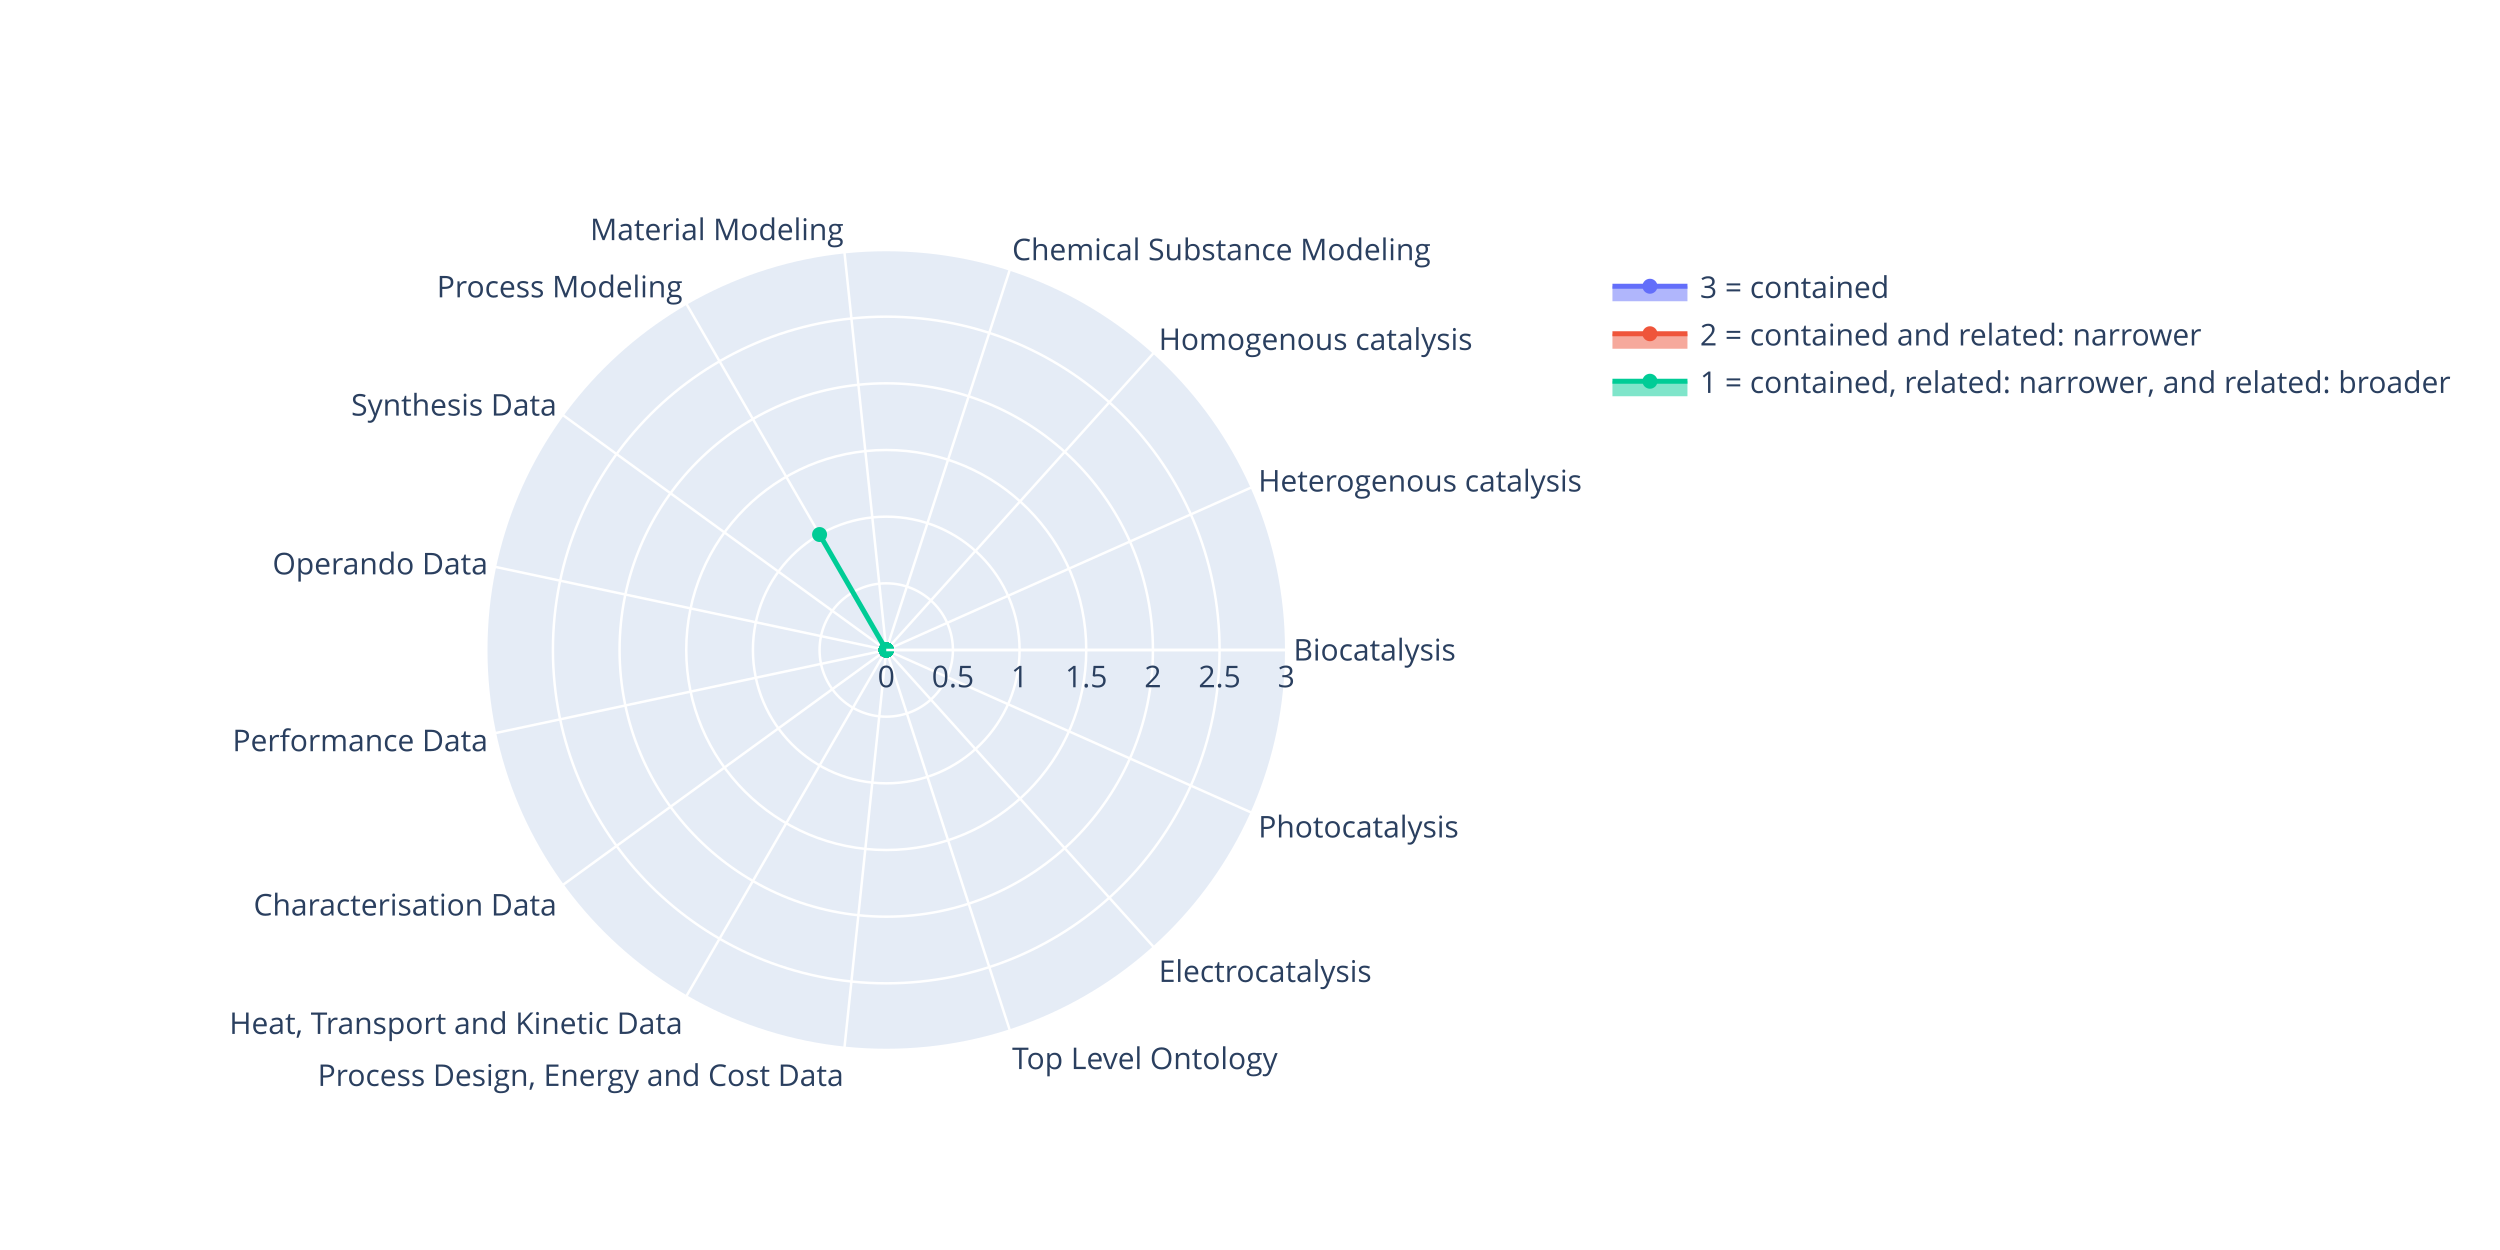
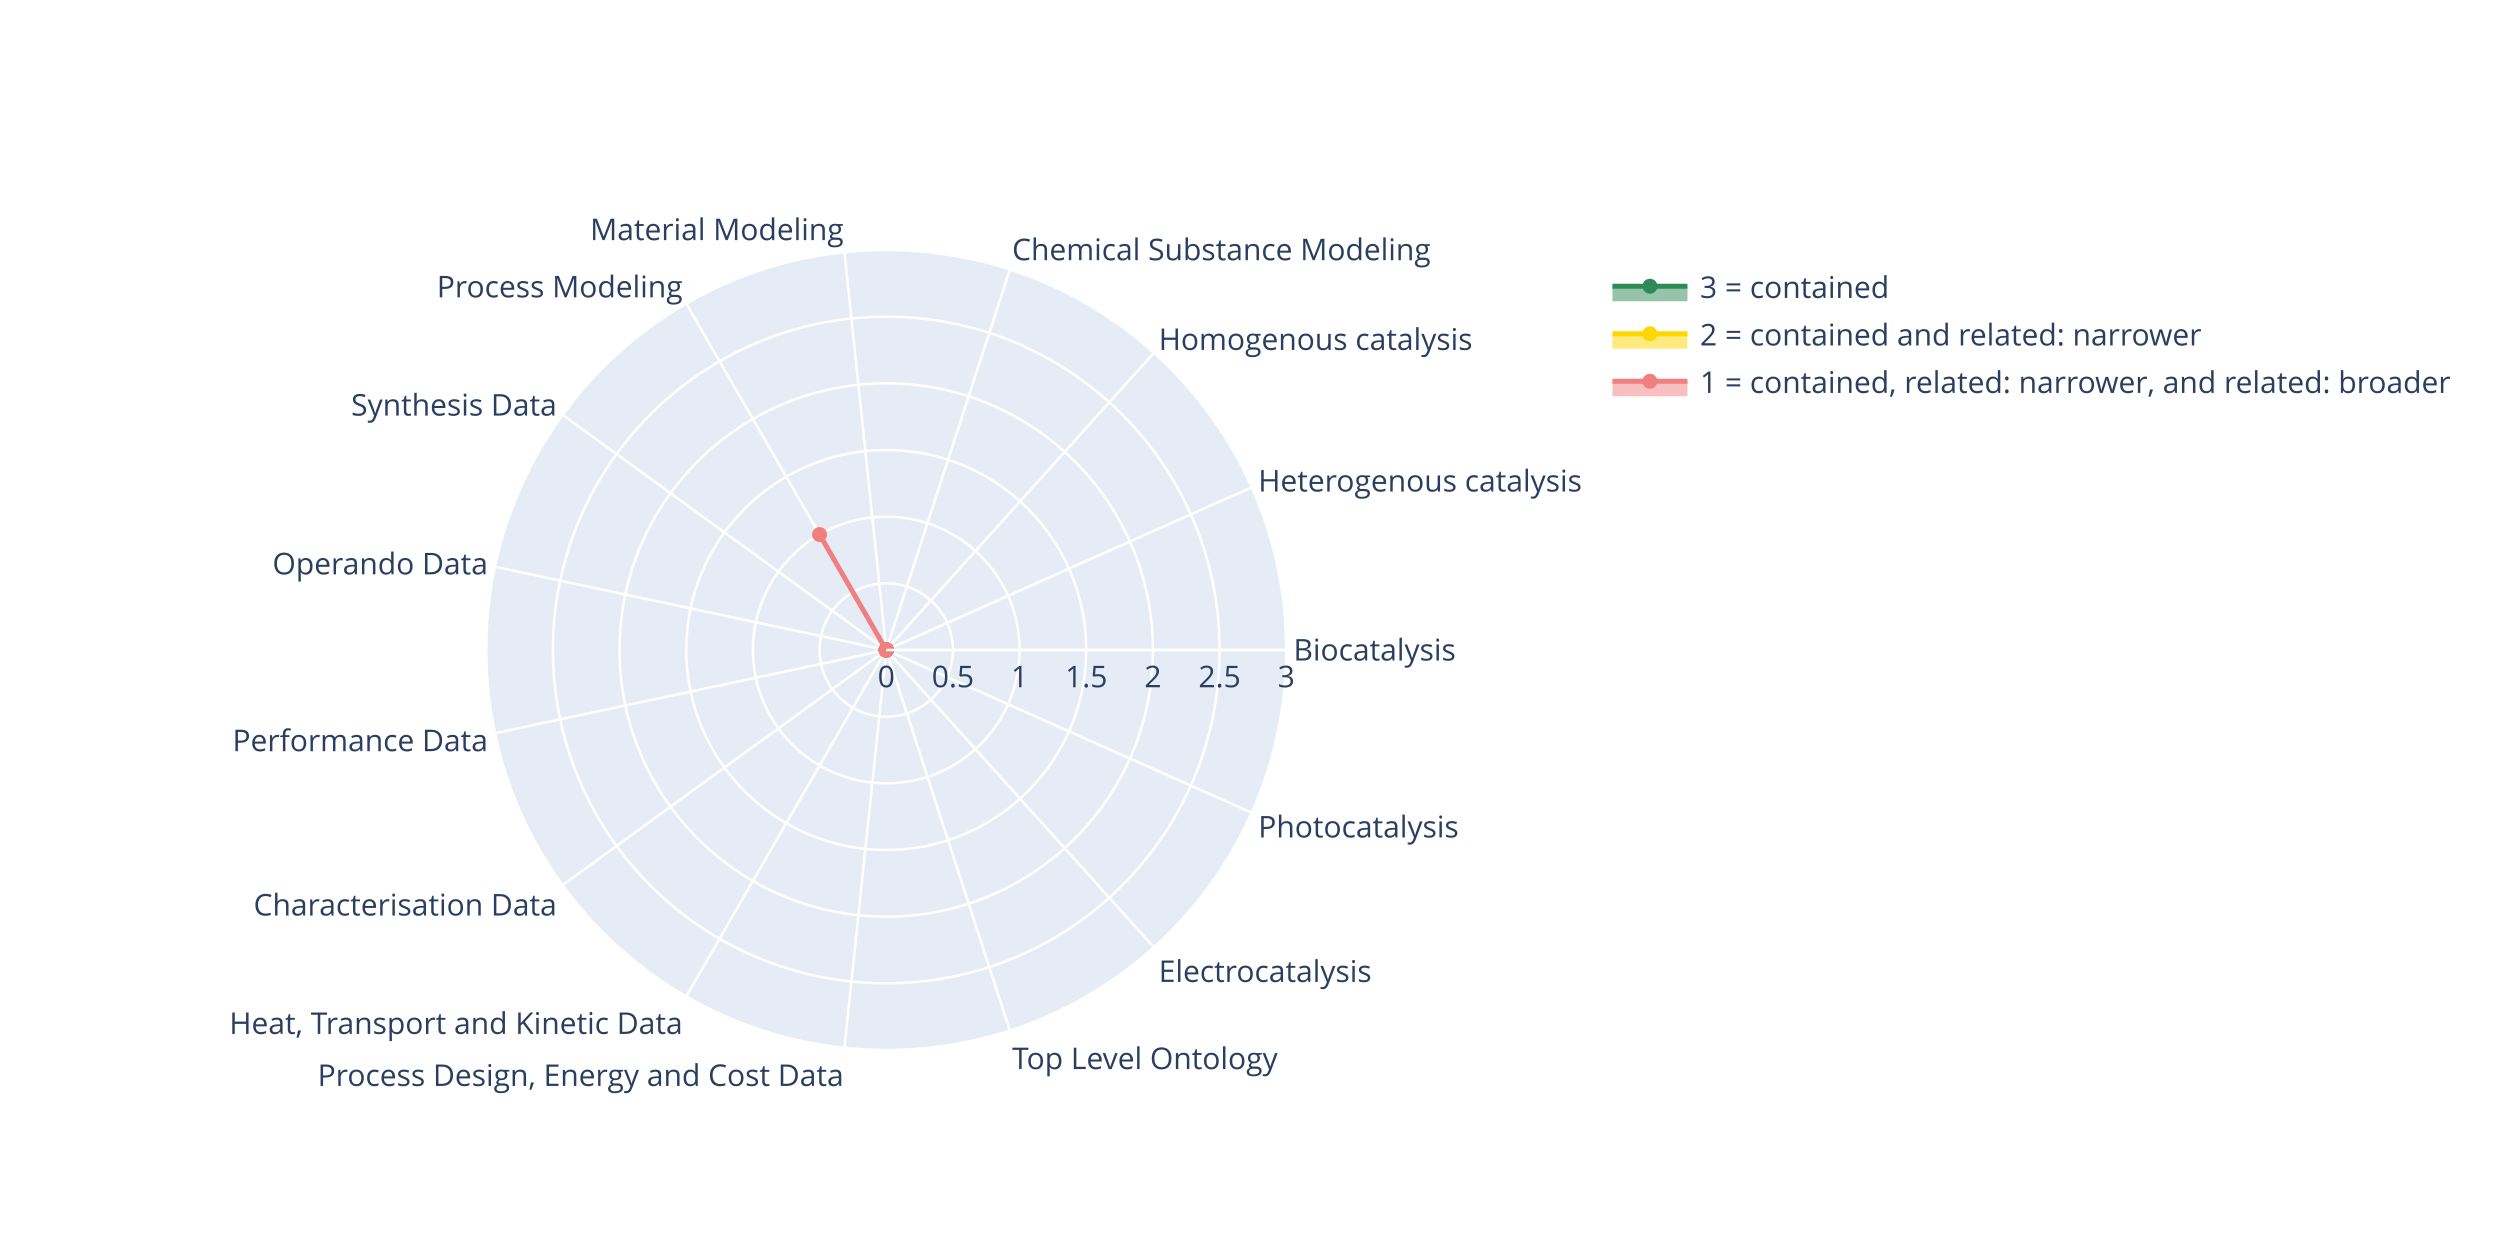
<svg xmlns="http://www.w3.org/2000/svg" class="main-svg" width="1000" height="500" style="" viewBox="0 0 1000 500">
  <rect x="0" y="0" width="1000" height="500" style="fill: rgb(255, 255, 255); fill-opacity: 1;" />
-   <defs id="defs-31d48a">
+   <defs id="defs-8bb407">
    <g class="clips">
-       <clipPath id="clip31d48apolar-for-traces">
+       <clipPath id="clip8bb407polar-for-traces">
        <path d="M160,0A160,160 0,1,0 -160,-1.9594348786357652e-14A160,160 0,1,0 160,3.9188697572715304e-14Z" transform="translate(160,160)" />
      </clipPath>
    </g>
    <g class="gradients" />
    <g class="patterns" />
  </defs>
  <g class="bglayer" />
  <g class="layer-below">
    <g class="imagelayer" />
    <g class="shapelayer" />
  </g>
  <g class="cartesianlayer" />
  <g class="polarlayer">
    <g class="polar">
      <g class="polarsublayer draglayer" />
      <g class="polarsublayer plotbg">
        <path d="M160,0A160,160 0,1,0 -160,-1.9594348786357652e-14A160,160 0,1,0 160,3.9188697572715304e-14Z" transform="translate(354.5,260)" style="fill: rgb(229, 236, 246); fill-opacity: 1;" />
      </g>
      <g class="polarsublayer backplot">
        <g class="maplayer" />
      </g>
      <g class="polarsublayer angular-grid" style="fill: none;">
        <path class="angularaxisgrid" d="M354.5,260L514.5,260" style="stroke: rgb(255, 255, 255); stroke-opacity: 1; stroke-width: 1px;" />
        <path class="angularaxisgrid" d="M354.5,260L500.667,194.922" style="stroke: rgb(255, 255, 255); stroke-opacity: 1; stroke-width: 1px;" />
        <path class="angularaxisgrid" d="M354.5,260L461.561,141.097" style="stroke: rgb(255, 255, 255); stroke-opacity: 1; stroke-width: 1px;" />
        <path class="angularaxisgrid" d="M354.5,260L403.943,107.831" style="stroke: rgb(255, 255, 255); stroke-opacity: 1; stroke-width: 1px;" />
        <path class="angularaxisgrid" d="M354.5,260L337.775,100.876" style="stroke: rgb(255, 255, 255); stroke-opacity: 1; stroke-width: 1px;" />
        <path class="angularaxisgrid" d="M354.5,260L274.5,121.436" style="stroke: rgb(255, 255, 255); stroke-opacity: 1; stroke-width: 1px;" />
        <path class="angularaxisgrid" d="M354.5,260L225.057,165.954" style="stroke: rgb(255, 255, 255); stroke-opacity: 1; stroke-width: 1px;" />
        <path class="angularaxisgrid" d="M354.5,260L197.996,226.734" style="stroke: rgb(255, 255, 255); stroke-opacity: 1; stroke-width: 1px;" />
        <path class="angularaxisgrid" d="M354.5,260L197.996,293.266" style="stroke: rgb(255, 255, 255); stroke-opacity: 1; stroke-width: 1px;" />
        <path class="angularaxisgrid" d="M354.5,260L225.057,354.046" style="stroke: rgb(255, 255, 255); stroke-opacity: 1; stroke-width: 1px;" />
        <path class="angularaxisgrid" d="M354.5,260L274.5,398.564" style="stroke: rgb(255, 255, 255); stroke-opacity: 1; stroke-width: 1px;" />
        <path class="angularaxisgrid" d="M354.5,260L337.775,419.124" style="stroke: rgb(255, 255, 255); stroke-opacity: 1; stroke-width: 1px;" />
        <path class="angularaxisgrid" d="M354.5,260L403.943,412.169" style="stroke: rgb(255, 255, 255); stroke-opacity: 1; stroke-width: 1px;" />
        <path class="angularaxisgrid" d="M354.5,260L461.561,378.903" style="stroke: rgb(255, 255, 255); stroke-opacity: 1; stroke-width: 1px;" />
        <path class="angularaxisgrid" d="M354.5,260L500.667,325.078" style="stroke: rgb(255, 255, 255); stroke-opacity: 1; stroke-width: 1px;" />
      </g>
      <g class="polarsublayer radial-grid" transform="translate(354.5,260)" style="fill: none;">
        <path class="xgrid" d="M26.67,0A26.67,26.67 0,1,0 -26.67,-3.2661330133259913e-15A26.67,26.67 0,1,0 26.67,6.532266026651983e-15Z" style="stroke: rgb(255, 255, 255); stroke-opacity: 1; stroke-width: 1px;" />
        <path class="xgrid" d="M53.33,0A53.33,53.33 0,1,0 -53.33,-6.531041379852834e-15A53.33,53.33 0,1,0 53.33,1.3062082759705669e-14Z" style="stroke: rgb(255, 255, 255); stroke-opacity: 1; stroke-width: 1px;" />
        <path class="xgrid" d="M80,0A80,80 0,1,0 -80,-9.797174393178826e-15A80,80 0,1,0 80,1.9594348786357652e-14Z" style="stroke: rgb(255, 255, 255); stroke-opacity: 1; stroke-width: 1px;" />
        <path class="xgrid" d="M106.67,0A106.67,106.67 0,1,0 -106.67,-1.3063307406504817e-14A106.67,106.67 0,1,0 106.67,2.6126614813009634e-14Z" style="stroke: rgb(255, 255, 255); stroke-opacity: 1; stroke-width: 1px;" />
        <path class="xgrid" d="M133.33,0A133.33,133.33 0,1,0 -133.33,-1.632821577303166e-14A133.33,133.33 0,1,0 133.33,3.265643154606332e-14Z" style="stroke: rgb(255, 255, 255); stroke-opacity: 1; stroke-width: 1px;" />
      </g>
      <g class="polarsublayer frontplot" transform="translate(194.5,100)">
        <g class="barlayer" />
        <g class="scatterlayer">
-           <g class="trace scatter trace85414e" style="stroke-miterlimit: 2; opacity: 1;">
-             <g class="fills" clip-path="url(#clip31d48apolar-for-traces)">
+           <g class="trace scatter trace37ca2b" style="stroke-miterlimit: 2; opacity: 1;">
+             <g class="fills" clip-path="url(#clip8bb407polar-for-traces)">
              <g>
-                 <path class="js-fill" d="M160,160L160,160L160,160L160,160L160,160L160,160L160,160L160,160L160,160L160,160L160,160L160,160L160,160L160,160L160,160L160,160Z" style="fill: rgb(99, 110, 250); fill-opacity: 0.5; stroke-width: 0;" />
+                 <path class="js-fill" d="M160,160L160,160L160,160L160,160L160,160L160,160L160,160L160,160L160,160L160,160L160,160L160,160L160,160L160,160L160,160L160,160Z" style="fill: rgb(46, 139, 87); fill-opacity: 0.5; stroke-width: 0;" />
              </g>
            </g>
            <g class="errorbars" />
            <g class="lines">
-               <path class="js-line" d="M160,160L160,160L160,160L160,160L160,160L160,160L160,160L160,160L160,160L160,160L160,160L160,160L160,160L160,160L160,160L160,160" clip-path="url(#clip31d48apolar-for-traces)" style="vector-effect: non-scaling-stroke; fill: none; stroke: rgb(99, 110, 250); stroke-opacity: 1; stroke-width: 2px; opacity: 1;" />
+               <path class="js-line" d="M160,160L160,160L160,160L160,160L160,160L160,160L160,160L160,160L160,160L160,160L160,160L160,160L160,160L160,160L160,160L160,160" clip-path="url(#clip8bb407polar-for-traces)" style="vector-effect: non-scaling-stroke; fill: none; stroke: rgb(46, 139, 87); stroke-opacity: 1; stroke-width: 2px; opacity: 1;" />
            </g>
            <g class="points">
-               <path class="point" transform="translate(160,160)" d="M3,0A3,3 0 1,1 0,-3A3,3 0 0,1 3,0Z" style="opacity: 1; stroke-width: 0px; fill: rgb(99, 110, 250); fill-opacity: 1;" />
-               <path class="point" transform="translate(160,160)" d="M3,0A3,3 0 1,1 0,-3A3,3 0 0,1 3,0Z" style="opacity: 1; stroke-width: 0px; fill: rgb(99, 110, 250); fill-opacity: 1;" />
-               <path class="point" transform="translate(160,160)" d="M3,0A3,3 0 1,1 0,-3A3,3 0 0,1 3,0Z" style="opacity: 1; stroke-width: 0px; fill: rgb(99, 110, 250); fill-opacity: 1;" />
-               <path class="point" transform="translate(160,160)" d="M3,0A3,3 0 1,1 0,-3A3,3 0 0,1 3,0Z" style="opacity: 1; stroke-width: 0px; fill: rgb(99, 110, 250); fill-opacity: 1;" />
-               <path class="point" transform="translate(160,160)" d="M3,0A3,3 0 1,1 0,-3A3,3 0 0,1 3,0Z" style="opacity: 1; stroke-width: 0px; fill: rgb(99, 110, 250); fill-opacity: 1;" />
-               <path class="point" transform="translate(160,160)" d="M3,0A3,3 0 1,1 0,-3A3,3 0 0,1 3,0Z" style="opacity: 1; stroke-width: 0px; fill: rgb(99, 110, 250); fill-opacity: 1;" />
-               <path class="point" transform="translate(160,160)" d="M3,0A3,3 0 1,1 0,-3A3,3 0 0,1 3,0Z" style="opacity: 1; stroke-width: 0px; fill: rgb(99, 110, 250); fill-opacity: 1;" />
-               <path class="point" transform="translate(160,160)" d="M3,0A3,3 0 1,1 0,-3A3,3 0 0,1 3,0Z" style="opacity: 1; stroke-width: 0px; fill: rgb(99, 110, 250); fill-opacity: 1;" />
-               <path class="point" transform="translate(160,160)" d="M3,0A3,3 0 1,1 0,-3A3,3 0 0,1 3,0Z" style="opacity: 1; stroke-width: 0px; fill: rgb(99, 110, 250); fill-opacity: 1;" />
-               <path class="point" transform="translate(160,160)" d="M3,0A3,3 0 1,1 0,-3A3,3 0 0,1 3,0Z" style="opacity: 1; stroke-width: 0px; fill: rgb(99, 110, 250); fill-opacity: 1;" />
-               <path class="point" transform="translate(160,160)" d="M3,0A3,3 0 1,1 0,-3A3,3 0 0,1 3,0Z" style="opacity: 1; stroke-width: 0px; fill: rgb(99, 110, 250); fill-opacity: 1;" />
-               <path class="point" transform="translate(160,160)" d="M3,0A3,3 0 1,1 0,-3A3,3 0 0,1 3,0Z" style="opacity: 1; stroke-width: 0px; fill: rgb(99, 110, 250); fill-opacity: 1;" />
-               <path class="point" transform="translate(160,160)" d="M3,0A3,3 0 1,1 0,-3A3,3 0 0,1 3,0Z" style="opacity: 1; stroke-width: 0px; fill: rgb(99, 110, 250); fill-opacity: 1;" />
-               <path class="point" transform="translate(160,160)" d="M3,0A3,3 0 1,1 0,-3A3,3 0 0,1 3,0Z" style="opacity: 1; stroke-width: 0px; fill: rgb(99, 110, 250); fill-opacity: 1;" />
-               <path class="point" transform="translate(160,160)" d="M3,0A3,3 0 1,1 0,-3A3,3 0 0,1 3,0Z" style="opacity: 1; stroke-width: 0px; fill: rgb(99, 110, 250); fill-opacity: 1;" />
-               <path class="point" transform="translate(160,160)" d="M3,0A3,3 0 1,1 0,-3A3,3 0 0,1 3,0Z" style="opacity: 1; stroke-width: 0px; fill: rgb(99, 110, 250); fill-opacity: 1;" />
+               <path class="point" transform="translate(160,160)" d="M3,0A3,3 0 1,1 0,-3A3,3 0 0,1 3,0Z" style="opacity: 1; stroke-width: 0px; fill: rgb(46, 139, 87); fill-opacity: 1;" />
+               <path class="point" transform="translate(160,160)" d="M3,0A3,3 0 1,1 0,-3A3,3 0 0,1 3,0Z" style="opacity: 1; stroke-width: 0px; fill: rgb(46, 139, 87); fill-opacity: 1;" />
+               <path class="point" transform="translate(160,160)" d="M3,0A3,3 0 1,1 0,-3A3,3 0 0,1 3,0Z" style="opacity: 1; stroke-width: 0px; fill: rgb(46, 139, 87); fill-opacity: 1;" />
+               <path class="point" transform="translate(160,160)" d="M3,0A3,3 0 1,1 0,-3A3,3 0 0,1 3,0Z" style="opacity: 1; stroke-width: 0px; fill: rgb(46, 139, 87); fill-opacity: 1;" />
+               <path class="point" transform="translate(160,160)" d="M3,0A3,3 0 1,1 0,-3A3,3 0 0,1 3,0Z" style="opacity: 1; stroke-width: 0px; fill: rgb(46, 139, 87); fill-opacity: 1;" />
+               <path class="point" transform="translate(160,160)" d="M3,0A3,3 0 1,1 0,-3A3,3 0 0,1 3,0Z" style="opacity: 1; stroke-width: 0px; fill: rgb(46, 139, 87); fill-opacity: 1;" />
+               <path class="point" transform="translate(160,160)" d="M3,0A3,3 0 1,1 0,-3A3,3 0 0,1 3,0Z" style="opacity: 1; stroke-width: 0px; fill: rgb(46, 139, 87); fill-opacity: 1;" />
+               <path class="point" transform="translate(160,160)" d="M3,0A3,3 0 1,1 0,-3A3,3 0 0,1 3,0Z" style="opacity: 1; stroke-width: 0px; fill: rgb(46, 139, 87); fill-opacity: 1;" />
+               <path class="point" transform="translate(160,160)" d="M3,0A3,3 0 1,1 0,-3A3,3 0 0,1 3,0Z" style="opacity: 1; stroke-width: 0px; fill: rgb(46, 139, 87); fill-opacity: 1;" />
+               <path class="point" transform="translate(160,160)" d="M3,0A3,3 0 1,1 0,-3A3,3 0 0,1 3,0Z" style="opacity: 1; stroke-width: 0px; fill: rgb(46, 139, 87); fill-opacity: 1;" />
+               <path class="point" transform="translate(160,160)" d="M3,0A3,3 0 1,1 0,-3A3,3 0 0,1 3,0Z" style="opacity: 1; stroke-width: 0px; fill: rgb(46, 139, 87); fill-opacity: 1;" />
+               <path class="point" transform="translate(160,160)" d="M3,0A3,3 0 1,1 0,-3A3,3 0 0,1 3,0Z" style="opacity: 1; stroke-width: 0px; fill: rgb(46, 139, 87); fill-opacity: 1;" />
+               <path class="point" transform="translate(160,160)" d="M3,0A3,3 0 1,1 0,-3A3,3 0 0,1 3,0Z" style="opacity: 1; stroke-width: 0px; fill: rgb(46, 139, 87); fill-opacity: 1;" />
+               <path class="point" transform="translate(160,160)" d="M3,0A3,3 0 1,1 0,-3A3,3 0 0,1 3,0Z" style="opacity: 1; stroke-width: 0px; fill: rgb(46, 139, 87); fill-opacity: 1;" />
+               <path class="point" transform="translate(160,160)" d="M3,0A3,3 0 1,1 0,-3A3,3 0 0,1 3,0Z" style="opacity: 1; stroke-width: 0px; fill: rgb(46, 139, 87); fill-opacity: 1;" />
+               <path class="point" transform="translate(160,160)" d="M3,0A3,3 0 1,1 0,-3A3,3 0 0,1 3,0Z" style="opacity: 1; stroke-width: 0px; fill: rgb(46, 139, 87); fill-opacity: 1;" />
            </g>
            <g class="text" />
          </g>
-           <g class="trace scatter trace69fc61" style="stroke-miterlimit: 2; opacity: 1;">
-             <g class="fills" clip-path="url(#clip31d48apolar-for-traces)">
+           <g class="trace scatter trace05d6cf" style="stroke-miterlimit: 2; opacity: 1;">
+             <g class="fills" clip-path="url(#clip8bb407polar-for-traces)">
              <g>
-                 <path class="js-fill" d="M160,160L160,160L160,160L160,160L160,160L160,160L160,160L160,160L160,160L160,160L160,160L160,160L160,160L160,160L160,160L160,160Z" style="fill: rgb(239, 85, 59); fill-opacity: 0.5; stroke-width: 0;" />
+                 <path class="js-fill" d="M160,160L160,160L160,160L160,160L160,160L160,160L160,160L160,160L160,160L160,160L160,160L160,160L160,160L160,160L160,160L160,160Z" style="fill: rgb(255, 215, 0); fill-opacity: 0.5; stroke-width: 0;" />
              </g>
            </g>
            <g class="errorbars" />
            <g class="lines">
-               <path class="js-line" d="M160,160L160,160L160,160L160,160L160,160L160,160L160,160L160,160L160,160L160,160L160,160L160,160L160,160L160,160L160,160L160,160" clip-path="url(#clip31d48apolar-for-traces)" style="vector-effect: non-scaling-stroke; fill: none; stroke: rgb(239, 85, 59); stroke-opacity: 1; stroke-width: 2px; opacity: 1;" />
+               <path class="js-line" d="M160,160L160,160L160,160L160,160L160,160L160,160L160,160L160,160L160,160L160,160L160,160L160,160L160,160L160,160L160,160L160,160" clip-path="url(#clip8bb407polar-for-traces)" style="vector-effect: non-scaling-stroke; fill: none; stroke: rgb(255, 215, 0); stroke-opacity: 1; stroke-width: 2px; opacity: 1;" />
            </g>
            <g class="points">
-               <path class="point" transform="translate(160,160)" d="M3,0A3,3 0 1,1 0,-3A3,3 0 0,1 3,0Z" style="opacity: 1; stroke-width: 0px; fill: rgb(239, 85, 59); fill-opacity: 1;" />
-               <path class="point" transform="translate(160,160)" d="M3,0A3,3 0 1,1 0,-3A3,3 0 0,1 3,0Z" style="opacity: 1; stroke-width: 0px; fill: rgb(239, 85, 59); fill-opacity: 1;" />
-               <path class="point" transform="translate(160,160)" d="M3,0A3,3 0 1,1 0,-3A3,3 0 0,1 3,0Z" style="opacity: 1; stroke-width: 0px; fill: rgb(239, 85, 59); fill-opacity: 1;" />
-               <path class="point" transform="translate(160,160)" d="M3,0A3,3 0 1,1 0,-3A3,3 0 0,1 3,0Z" style="opacity: 1; stroke-width: 0px; fill: rgb(239, 85, 59); fill-opacity: 1;" />
-               <path class="point" transform="translate(160,160)" d="M3,0A3,3 0 1,1 0,-3A3,3 0 0,1 3,0Z" style="opacity: 1; stroke-width: 0px; fill: rgb(239, 85, 59); fill-opacity: 1;" />
-               <path class="point" transform="translate(160,160)" d="M3,0A3,3 0 1,1 0,-3A3,3 0 0,1 3,0Z" style="opacity: 1; stroke-width: 0px; fill: rgb(239, 85, 59); fill-opacity: 1;" />
-               <path class="point" transform="translate(160,160)" d="M3,0A3,3 0 1,1 0,-3A3,3 0 0,1 3,0Z" style="opacity: 1; stroke-width: 0px; fill: rgb(239, 85, 59); fill-opacity: 1;" />
-               <path class="point" transform="translate(160,160)" d="M3,0A3,3 0 1,1 0,-3A3,3 0 0,1 3,0Z" style="opacity: 1; stroke-width: 0px; fill: rgb(239, 85, 59); fill-opacity: 1;" />
-               <path class="point" transform="translate(160,160)" d="M3,0A3,3 0 1,1 0,-3A3,3 0 0,1 3,0Z" style="opacity: 1; stroke-width: 0px; fill: rgb(239, 85, 59); fill-opacity: 1;" />
-               <path class="point" transform="translate(160,160)" d="M3,0A3,3 0 1,1 0,-3A3,3 0 0,1 3,0Z" style="opacity: 1; stroke-width: 0px; fill: rgb(239, 85, 59); fill-opacity: 1;" />
-               <path class="point" transform="translate(160,160)" d="M3,0A3,3 0 1,1 0,-3A3,3 0 0,1 3,0Z" style="opacity: 1; stroke-width: 0px; fill: rgb(239, 85, 59); fill-opacity: 1;" />
-               <path class="point" transform="translate(160,160)" d="M3,0A3,3 0 1,1 0,-3A3,3 0 0,1 3,0Z" style="opacity: 1; stroke-width: 0px; fill: rgb(239, 85, 59); fill-opacity: 1;" />
-               <path class="point" transform="translate(160,160)" d="M3,0A3,3 0 1,1 0,-3A3,3 0 0,1 3,0Z" style="opacity: 1; stroke-width: 0px; fill: rgb(239, 85, 59); fill-opacity: 1;" />
-               <path class="point" transform="translate(160,160)" d="M3,0A3,3 0 1,1 0,-3A3,3 0 0,1 3,0Z" style="opacity: 1; stroke-width: 0px; fill: rgb(239, 85, 59); fill-opacity: 1;" />
-               <path class="point" transform="translate(160,160)" d="M3,0A3,3 0 1,1 0,-3A3,3 0 0,1 3,0Z" style="opacity: 1; stroke-width: 0px; fill: rgb(239, 85, 59); fill-opacity: 1;" />
-               <path class="point" transform="translate(160,160)" d="M3,0A3,3 0 1,1 0,-3A3,3 0 0,1 3,0Z" style="opacity: 1; stroke-width: 0px; fill: rgb(239, 85, 59); fill-opacity: 1;" />
+               <path class="point" transform="translate(160,160)" d="M3,0A3,3 0 1,1 0,-3A3,3 0 0,1 3,0Z" style="opacity: 1; stroke-width: 0px; fill: rgb(255, 215, 0); fill-opacity: 1;" />
+               <path class="point" transform="translate(160,160)" d="M3,0A3,3 0 1,1 0,-3A3,3 0 0,1 3,0Z" style="opacity: 1; stroke-width: 0px; fill: rgb(255, 215, 0); fill-opacity: 1;" />
+               <path class="point" transform="translate(160,160)" d="M3,0A3,3 0 1,1 0,-3A3,3 0 0,1 3,0Z" style="opacity: 1; stroke-width: 0px; fill: rgb(255, 215, 0); fill-opacity: 1;" />
+               <path class="point" transform="translate(160,160)" d="M3,0A3,3 0 1,1 0,-3A3,3 0 0,1 3,0Z" style="opacity: 1; stroke-width: 0px; fill: rgb(255, 215, 0); fill-opacity: 1;" />
+               <path class="point" transform="translate(160,160)" d="M3,0A3,3 0 1,1 0,-3A3,3 0 0,1 3,0Z" style="opacity: 1; stroke-width: 0px; fill: rgb(255, 215, 0); fill-opacity: 1;" />
+               <path class="point" transform="translate(160,160)" d="M3,0A3,3 0 1,1 0,-3A3,3 0 0,1 3,0Z" style="opacity: 1; stroke-width: 0px; fill: rgb(255, 215, 0); fill-opacity: 1;" />
+               <path class="point" transform="translate(160,160)" d="M3,0A3,3 0 1,1 0,-3A3,3 0 0,1 3,0Z" style="opacity: 1; stroke-width: 0px; fill: rgb(255, 215, 0); fill-opacity: 1;" />
+               <path class="point" transform="translate(160,160)" d="M3,0A3,3 0 1,1 0,-3A3,3 0 0,1 3,0Z" style="opacity: 1; stroke-width: 0px; fill: rgb(255, 215, 0); fill-opacity: 1;" />
+               <path class="point" transform="translate(160,160)" d="M3,0A3,3 0 1,1 0,-3A3,3 0 0,1 3,0Z" style="opacity: 1; stroke-width: 0px; fill: rgb(255, 215, 0); fill-opacity: 1;" />
+               <path class="point" transform="translate(160,160)" d="M3,0A3,3 0 1,1 0,-3A3,3 0 0,1 3,0Z" style="opacity: 1; stroke-width: 0px; fill: rgb(255, 215, 0); fill-opacity: 1;" />
+               <path class="point" transform="translate(160,160)" d="M3,0A3,3 0 1,1 0,-3A3,3 0 0,1 3,0Z" style="opacity: 1; stroke-width: 0px; fill: rgb(255, 215, 0); fill-opacity: 1;" />
+               <path class="point" transform="translate(160,160)" d="M3,0A3,3 0 1,1 0,-3A3,3 0 0,1 3,0Z" style="opacity: 1; stroke-width: 0px; fill: rgb(255, 215, 0); fill-opacity: 1;" />
+               <path class="point" transform="translate(160,160)" d="M3,0A3,3 0 1,1 0,-3A3,3 0 0,1 3,0Z" style="opacity: 1; stroke-width: 0px; fill: rgb(255, 215, 0); fill-opacity: 1;" />
+               <path class="point" transform="translate(160,160)" d="M3,0A3,3 0 1,1 0,-3A3,3 0 0,1 3,0Z" style="opacity: 1; stroke-width: 0px; fill: rgb(255, 215, 0); fill-opacity: 1;" />
+               <path class="point" transform="translate(160,160)" d="M3,0A3,3 0 1,1 0,-3A3,3 0 0,1 3,0Z" style="opacity: 1; stroke-width: 0px; fill: rgb(255, 215, 0); fill-opacity: 1;" />
+               <path class="point" transform="translate(160,160)" d="M3,0A3,3 0 1,1 0,-3A3,3 0 0,1 3,0Z" style="opacity: 1; stroke-width: 0px; fill: rgb(255, 215, 0); fill-opacity: 1;" />
            </g>
            <g class="text" />
          </g>
-           <g class="trace scatter trace3f9b70" style="stroke-miterlimit: 2; opacity: 1;">
-             <g class="fills" clip-path="url(#clip31d48apolar-for-traces)">
+           <g class="trace scatter tracececc67" style="stroke-miterlimit: 2; opacity: 1;">
+             <g class="fills" clip-path="url(#clip8bb407polar-for-traces)">
              <g>
-                 <path class="js-fill" d="M160,160L160,160L160,160L160,160L160,160L133.33,113.81L160,160L160,160L160,160L160,160L160,160L160,160L160,160L160,160L160,160L160,160Z" style="fill: rgb(0, 204, 150); fill-opacity: 0.5; stroke-width: 0;" />
+                 <path class="js-fill" d="M160,160L160,160L160,160L160,160L160,160L133.33,113.81L160,160L160,160L160,160L160,160L160,160L160,160L160,160L160,160L160,160L160,160Z" style="fill: rgb(240, 128, 128); fill-opacity: 0.5; stroke-width: 0;" />
              </g>
            </g>
            <g class="errorbars" />
            <g class="lines">
-               <path class="js-line" d="M160,160L160,160L160,160L160,160L160,160L133.33,113.81L160,160L160,160L160,160L160,160L160,160L160,160L160,160L160,160L160,160L160,160" clip-path="url(#clip31d48apolar-for-traces)" style="vector-effect: non-scaling-stroke; fill: none; stroke: rgb(0, 204, 150); stroke-opacity: 1; stroke-width: 2px; opacity: 1;" />
+               <path class="js-line" d="M160,160L160,160L160,160L160,160L160,160L133.33,113.81L160,160L160,160L160,160L160,160L160,160L160,160L160,160L160,160L160,160L160,160" clip-path="url(#clip8bb407polar-for-traces)" style="vector-effect: non-scaling-stroke; fill: none; stroke: rgb(240, 128, 128); stroke-opacity: 1; stroke-width: 2px; opacity: 1;" />
            </g>
            <g class="points">
-               <path class="point" transform="translate(160,160)" d="M3,0A3,3 0 1,1 0,-3A3,3 0 0,1 3,0Z" style="opacity: 1; stroke-width: 0px; fill: rgb(0, 204, 150); fill-opacity: 1;" />
-               <path class="point" transform="translate(160,160)" d="M3,0A3,3 0 1,1 0,-3A3,3 0 0,1 3,0Z" style="opacity: 1; stroke-width: 0px; fill: rgb(0, 204, 150); fill-opacity: 1;" />
-               <path class="point" transform="translate(160,160)" d="M3,0A3,3 0 1,1 0,-3A3,3 0 0,1 3,0Z" style="opacity: 1; stroke-width: 0px; fill: rgb(0, 204, 150); fill-opacity: 1;" />
-               <path class="point" transform="translate(160,160)" d="M3,0A3,3 0 1,1 0,-3A3,3 0 0,1 3,0Z" style="opacity: 1; stroke-width: 0px; fill: rgb(0, 204, 150); fill-opacity: 1;" />
-               <path class="point" transform="translate(160,160)" d="M3,0A3,3 0 1,1 0,-3A3,3 0 0,1 3,0Z" style="opacity: 1; stroke-width: 0px; fill: rgb(0, 204, 150); fill-opacity: 1;" />
-               <path class="point" transform="translate(133.33,113.81)" d="M3,0A3,3 0 1,1 0,-3A3,3 0 0,1 3,0Z" style="opacity: 1; stroke-width: 0px; fill: rgb(0, 204, 150); fill-opacity: 1;" />
-               <path class="point" transform="translate(160,160)" d="M3,0A3,3 0 1,1 0,-3A3,3 0 0,1 3,0Z" style="opacity: 1; stroke-width: 0px; fill: rgb(0, 204, 150); fill-opacity: 1;" />
-               <path class="point" transform="translate(160,160)" d="M3,0A3,3 0 1,1 0,-3A3,3 0 0,1 3,0Z" style="opacity: 1; stroke-width: 0px; fill: rgb(0, 204, 150); fill-opacity: 1;" />
-               <path class="point" transform="translate(160,160)" d="M3,0A3,3 0 1,1 0,-3A3,3 0 0,1 3,0Z" style="opacity: 1; stroke-width: 0px; fill: rgb(0, 204, 150); fill-opacity: 1;" />
-               <path class="point" transform="translate(160,160)" d="M3,0A3,3 0 1,1 0,-3A3,3 0 0,1 3,0Z" style="opacity: 1; stroke-width: 0px; fill: rgb(0, 204, 150); fill-opacity: 1;" />
-               <path class="point" transform="translate(160,160)" d="M3,0A3,3 0 1,1 0,-3A3,3 0 0,1 3,0Z" style="opacity: 1; stroke-width: 0px; fill: rgb(0, 204, 150); fill-opacity: 1;" />
-               <path class="point" transform="translate(160,160)" d="M3,0A3,3 0 1,1 0,-3A3,3 0 0,1 3,0Z" style="opacity: 1; stroke-width: 0px; fill: rgb(0, 204, 150); fill-opacity: 1;" />
-               <path class="point" transform="translate(160,160)" d="M3,0A3,3 0 1,1 0,-3A3,3 0 0,1 3,0Z" style="opacity: 1; stroke-width: 0px; fill: rgb(0, 204, 150); fill-opacity: 1;" />
-               <path class="point" transform="translate(160,160)" d="M3,0A3,3 0 1,1 0,-3A3,3 0 0,1 3,0Z" style="opacity: 1; stroke-width: 0px; fill: rgb(0, 204, 150); fill-opacity: 1;" />
-               <path class="point" transform="translate(160,160)" d="M3,0A3,3 0 1,1 0,-3A3,3 0 0,1 3,0Z" style="opacity: 1; stroke-width: 0px; fill: rgb(0, 204, 150); fill-opacity: 1;" />
-               <path class="point" transform="translate(160,160)" d="M3,0A3,3 0 1,1 0,-3A3,3 0 0,1 3,0Z" style="opacity: 1; stroke-width: 0px; fill: rgb(0, 204, 150); fill-opacity: 1;" />
+               <path class="point" transform="translate(160,160)" d="M3,0A3,3 0 1,1 0,-3A3,3 0 0,1 3,0Z" style="opacity: 1; stroke-width: 0px; fill: rgb(240, 128, 128); fill-opacity: 1;" />
+               <path class="point" transform="translate(160,160)" d="M3,0A3,3 0 1,1 0,-3A3,3 0 0,1 3,0Z" style="opacity: 1; stroke-width: 0px; fill: rgb(240, 128, 128); fill-opacity: 1;" />
+               <path class="point" transform="translate(160,160)" d="M3,0A3,3 0 1,1 0,-3A3,3 0 0,1 3,0Z" style="opacity: 1; stroke-width: 0px; fill: rgb(240, 128, 128); fill-opacity: 1;" />
+               <path class="point" transform="translate(160,160)" d="M3,0A3,3 0 1,1 0,-3A3,3 0 0,1 3,0Z" style="opacity: 1; stroke-width: 0px; fill: rgb(240, 128, 128); fill-opacity: 1;" />
+               <path class="point" transform="translate(160,160)" d="M3,0A3,3 0 1,1 0,-3A3,3 0 0,1 3,0Z" style="opacity: 1; stroke-width: 0px; fill: rgb(240, 128, 128); fill-opacity: 1;" />
+               <path class="point" transform="translate(133.33,113.81)" d="M3,0A3,3 0 1,1 0,-3A3,3 0 0,1 3,0Z" style="opacity: 1; stroke-width: 0px; fill: rgb(240, 128, 128); fill-opacity: 1;" />
+               <path class="point" transform="translate(160,160)" d="M3,0A3,3 0 1,1 0,-3A3,3 0 0,1 3,0Z" style="opacity: 1; stroke-width: 0px; fill: rgb(240, 128, 128); fill-opacity: 1;" />
+               <path class="point" transform="translate(160,160)" d="M3,0A3,3 0 1,1 0,-3A3,3 0 0,1 3,0Z" style="opacity: 1; stroke-width: 0px; fill: rgb(240, 128, 128); fill-opacity: 1;" />
+               <path class="point" transform="translate(160,160)" d="M3,0A3,3 0 1,1 0,-3A3,3 0 0,1 3,0Z" style="opacity: 1; stroke-width: 0px; fill: rgb(240, 128, 128); fill-opacity: 1;" />
+               <path class="point" transform="translate(160,160)" d="M3,0A3,3 0 1,1 0,-3A3,3 0 0,1 3,0Z" style="opacity: 1; stroke-width: 0px; fill: rgb(240, 128, 128); fill-opacity: 1;" />
+               <path class="point" transform="translate(160,160)" d="M3,0A3,3 0 1,1 0,-3A3,3 0 0,1 3,0Z" style="opacity: 1; stroke-width: 0px; fill: rgb(240, 128, 128); fill-opacity: 1;" />
+               <path class="point" transform="translate(160,160)" d="M3,0A3,3 0 1,1 0,-3A3,3 0 0,1 3,0Z" style="opacity: 1; stroke-width: 0px; fill: rgb(240, 128, 128); fill-opacity: 1;" />
+               <path class="point" transform="translate(160,160)" d="M3,0A3,3 0 1,1 0,-3A3,3 0 0,1 3,0Z" style="opacity: 1; stroke-width: 0px; fill: rgb(240, 128, 128); fill-opacity: 1;" />
+               <path class="point" transform="translate(160,160)" d="M3,0A3,3 0 1,1 0,-3A3,3 0 0,1 3,0Z" style="opacity: 1; stroke-width: 0px; fill: rgb(240, 128, 128); fill-opacity: 1;" />
+               <path class="point" transform="translate(160,160)" d="M3,0A3,3 0 1,1 0,-3A3,3 0 0,1 3,0Z" style="opacity: 1; stroke-width: 0px; fill: rgb(240, 128, 128); fill-opacity: 1;" />
+               <path class="point" transform="translate(160,160)" d="M3,0A3,3 0 1,1 0,-3A3,3 0 0,1 3,0Z" style="opacity: 1; stroke-width: 0px; fill: rgb(240, 128, 128); fill-opacity: 1;" />
            </g>
            <g class="text" />
          </g>
        </g>
      </g>
      <g class="polarsublayer angular-line">
        <path d="M160,0A160,160 0,1,0 -160,-1.9594348786357652e-14A160,160 0,1,0 160,3.9188697572715304e-14Z" transform="translate(354.5,260)" stroke-width="1" style="fill: none; stroke: rgb(255, 255, 255); stroke-opacity: 1;" />
      </g>
      <g class="polarsublayer radial-line">
        <line x1="0" y1="0" x2="160" y2="0" transform="translate(354.5,260)" stroke-width="1" style="fill: none; stroke: rgb(255, 255, 255); stroke-opacity: 1;" />
      </g>
      <g class="polarsublayer angular-axis">
        <g class="angularaxistick">
          <text text-anchor="start" x="2.9" y="4.2" transform="translate(514.5,260)" style="font-family: 'Open Sans', verdana, arial, sans-serif; font-size: 12px; fill: rgb(42, 63, 95); fill-opacity: 1; white-space: pre; opacity: 1;">Biocatalysis</text>
        </g>
        <g class="angularaxistick">
          <text text-anchor="start" x="2.649" y="1.681" transform="translate(500.6673,194.9221)" style="font-family: 'Open Sans', verdana, arial, sans-serif; font-size: 12px; fill: rgb(42, 63, 95); fill-opacity: 1; white-space: pre; opacity: 1;">Heterogenous catalysis</text>
        </g>
        <g class="angularaxistick">
          <text text-anchor="start" x="1.94" y="-1.128" transform="translate(461.5609,141.0968)" style="font-family: 'Open Sans', verdana, arial, sans-serif; font-size: 12px; fill: rgb(42, 63, 95); fill-opacity: 1; white-space: pre; opacity: 1;">Homogenous catalysis</text>
        </g>
        <g class="angularaxistick">
          <text text-anchor="start" x="0.896" y="-3.743" transform="translate(403.9427,107.831)" style="font-family: 'Open Sans', verdana, arial, sans-serif; font-size: 12px; fill: rgb(42, 63, 95); fill-opacity: 1; white-space: pre; opacity: 1;">Chemical Substance Modeling</text>
        </g>
        <g class="angularaxistick">
          <text text-anchor="end" x="-0.303" y="-4.832" transform="translate(337.7754,100.8765)" style="font-family: 'Open Sans', verdana, arial, sans-serif; font-size: 12px; fill: rgb(42, 63, 95); fill-opacity: 1; white-space: pre; opacity: 1;">Material Modeling</text>
        </g>
        <g class="angularaxistick">
          <text text-anchor="end" x="-1.45" y="-2.49" transform="translate(274.5,121.4359)" style="font-family: 'Open Sans', verdana, arial, sans-serif; font-size: 12px; fill: rgb(42, 63, 95); fill-opacity: 1; white-space: pre; opacity: 1;">Process Modeling</text>
        </g>
        <g class="angularaxistick">
          <text text-anchor="end" x="-2.346" y="0.283" transform="translate(225.0573,165.9544)" style="font-family: 'Open Sans', verdana, arial, sans-serif; font-size: 12px; fill: rgb(42, 63, 95); fill-opacity: 1; white-space: pre; opacity: 1;">Synthesis Data</text>
        </g>
        <g class="angularaxistick">
          <text text-anchor="end" x="-2.837" y="3.006" transform="translate(197.9964,226.7341)" style="font-family: 'Open Sans', verdana, arial, sans-serif; font-size: 12px; fill: rgb(42, 63, 95); fill-opacity: 1; white-space: pre; opacity: 1;">Operando Data</text>
        </g>
        <g class="angularaxistick">
          <text text-anchor="end" x="-2.837" y="7.206" transform="translate(197.9964,293.2659)" style="font-family: 'Open Sans', verdana, arial, sans-serif; font-size: 12px; fill: rgb(42, 63, 95); fill-opacity: 1; white-space: pre; opacity: 1;">Performance Data</text>
        </g>
        <g class="angularaxistick">
          <text text-anchor="end" x="-2.346" y="12.156" transform="translate(225.0573,354.0456)" style="font-family: 'Open Sans', verdana, arial, sans-serif; font-size: 12px; fill: rgb(42, 63, 95); fill-opacity: 1; white-space: pre; opacity: 1;">Characterisation Data</text>
        </g>
        <g class="angularaxistick">
          <text text-anchor="end" x="-1.45" y="15.004" transform="translate(274.5,398.5641)" style="font-family: 'Open Sans', verdana, arial, sans-serif; font-size: 12px; fill: rgb(42, 63, 95); fill-opacity: 1; white-space: pre; opacity: 1;">Heat, Transport and Kinetic Data</text>
        </g>
        <g class="angularaxistick">
          <text text-anchor="end" x="-0.303" y="15.257" transform="translate(337.7754,419.1235)" style="font-family: 'Open Sans', verdana, arial, sans-serif; font-size: 12px; fill: rgb(42, 63, 95); fill-opacity: 1; white-space: pre; opacity: 1;">Process Design, Energy and Cost Data</text>
        </g>
        <g class="angularaxistick">
          <text text-anchor="start" x="0.896" y="15.469" transform="translate(403.9427,412.169)" style="font-family: 'Open Sans', verdana, arial, sans-serif; font-size: 12px; fill: rgb(42, 63, 95); fill-opacity: 1; white-space: pre; opacity: 1;">Top Level Ontology</text>
        </g>
        <g class="angularaxistick">
          <text text-anchor="start" x="1.94" y="13.883" transform="translate(461.5609,378.9032)" style="font-family: 'Open Sans', verdana, arial, sans-serif; font-size: 12px; fill: rgb(42, 63, 95); fill-opacity: 1; white-space: pre; opacity: 1;">Electrocatalysis</text>
        </g>
        <g class="angularaxistick">
          <text text-anchor="start" x="2.649" y="9.897" transform="translate(500.6673,325.0779)" style="font-family: 'Open Sans', verdana, arial, sans-serif; font-size: 12px; fill: rgb(42, 63, 95); fill-opacity: 1; white-space: pre; opacity: 1;">Photocatalysis</text>
        </g>
      </g>
      <g class="polarsublayer radial-axis" transform="translate(354.5,260)">
        <g class="xtick">
          <text text-anchor="middle" x="0" y="14.9" transform="" style="font-family: 'Open Sans', verdana, arial, sans-serif; font-size: 12px; fill: rgb(42, 63, 95); fill-opacity: 1; white-space: pre; opacity: 1;">0</text>
        </g>
        <g class="xtick">
          <text text-anchor="middle" x="0" y="14.9" transform="translate(26.67,0)" style="font-family: 'Open Sans', verdana, arial, sans-serif; font-size: 12px; fill: rgb(42, 63, 95); fill-opacity: 1; white-space: pre; opacity: 1;">0.5</text>
        </g>
        <g class="xtick">
          <text text-anchor="middle" x="0" y="14.9" transform="translate(53.33,0)" style="font-family: 'Open Sans', verdana, arial, sans-serif; font-size: 12px; fill: rgb(42, 63, 95); fill-opacity: 1; white-space: pre; opacity: 1;">1</text>
        </g>
        <g class="xtick">
          <text text-anchor="middle" x="0" y="14.9" transform="translate(80,0)" style="font-family: 'Open Sans', verdana, arial, sans-serif; font-size: 12px; fill: rgb(42, 63, 95); fill-opacity: 1; white-space: pre; opacity: 1;">1.5</text>
        </g>
        <g class="xtick">
          <text text-anchor="middle" x="0" y="14.9" transform="translate(106.67,0)" style="font-family: 'Open Sans', verdana, arial, sans-serif; font-size: 12px; fill: rgb(42, 63, 95); fill-opacity: 1; white-space: pre; opacity: 1;">2</text>
        </g>
        <g class="xtick">
          <text text-anchor="middle" x="0" y="14.9" transform="translate(133.33,0)" style="font-family: 'Open Sans', verdana, arial, sans-serif; font-size: 12px; fill: rgb(42, 63, 95); fill-opacity: 1; white-space: pre; opacity: 1;">2.5</text>
        </g>
        <g class="xtick">
          <text text-anchor="middle" x="0" y="14.9" transform="translate(160,0)" style="font-family: 'Open Sans', verdana, arial, sans-serif; font-size: 12px; fill: rgb(42, 63, 95); fill-opacity: 1; white-space: pre; opacity: 1;">3</text>
        </g>
      </g>
    </g>
  </g>
  <g class="smithlayer" />
  <g class="ternarylayer" />
  <g class="geolayer" />
  <g class="funnelarealayer" />
  <g class="pielayer" />
  <g class="iciclelayer" />
  <g class="treemaplayer" />
  <g class="sunburstlayer" />
  <g class="glimages" />
-   <defs id="topdefs-31d48a">
+   <defs id="topdefs-8bb407">
    <g class="clips" />
-     <clipPath id="legend31d48a">
+     <clipPath id="legend8bb407">
      <rect width="348" height="67" x="0" y="0" />
    </clipPath>
  </defs>
  <g class="layer-above">
    <g class="imagelayer" />
    <g class="shapelayer" />
  </g>
  <g class="infolayer">
    <g class="legend" pointer-events="all" transform="translate(639.98,100)">
      <rect class="bg" shape-rendering="crispEdges" width="348" height="67" x="0" y="0" style="stroke: rgb(68, 68, 68); stroke-opacity: 1; fill: rgb(255, 255, 255); fill-opacity: 1; stroke-width: 0px;" />
-       <g class="scrollbox" transform="" clip-path="url(#legend31d48a)">
+       <g class="scrollbox" transform="" clip-path="url(#legend8bb407)">
        <g class="groups">
          <g class="traces" transform="translate(0,14.5)" style="opacity: 1;">
            <text class="legendtext" text-anchor="start" x="40" y="4.68" style="font-family: 'Open Sans', verdana, arial, sans-serif; font-size: 12px; fill: rgb(42, 63, 95); fill-opacity: 1; white-space: pre;">3 = contained</text>
            <g class="layers" style="opacity: 1;">
              <g class="legendfill">
-                 <path class="js-fill" d="M5,0h30v6h-30z" style="stroke-width: 0; fill: rgb(99, 110, 250); fill-opacity: 0.5;" />
+                 <path class="js-fill" d="M5,0h30v6h-30z" style="stroke-width: 0; fill: rgb(46, 139, 87); fill-opacity: 0.5;" />
              </g>
              <g class="legendlines">
-                 <path class="js-line" d="M5,0h30" style="fill: none; stroke: rgb(99, 110, 250); stroke-opacity: 1; stroke-width: 2px;" />
+                 <path class="js-line" d="M5,0h30" style="fill: none; stroke: rgb(46, 139, 87); stroke-opacity: 1; stroke-width: 2px;" />
              </g>
              <g class="legendsymbols">
                <g class="legendpoints">
-                   <path class="scatterpts" transform="translate(20,0)" d="M3,0A3,3 0 1,1 0,-3A3,3 0 0,1 3,0Z" style="opacity: 1; stroke-width: 0px; fill: rgb(99, 110, 250); fill-opacity: 1;" />
+                   <path class="scatterpts" transform="translate(20,0)" d="M3,0A3,3 0 1,1 0,-3A3,3 0 0,1 3,0Z" style="opacity: 1; stroke-width: 0px; fill: rgb(46, 139, 87); fill-opacity: 1;" />
                </g>
              </g>
            </g>
            <rect class="legendtoggle" x="0" y="-9.5" width="342.562" height="19" style="fill: rgb(0, 0, 0); fill-opacity: 0;" />
          </g>
          <g class="traces" transform="translate(0,33.5)" style="opacity: 1;">
            <text class="legendtext" text-anchor="start" x="40" y="4.68" style="font-family: 'Open Sans', verdana, arial, sans-serif; font-size: 12px; fill: rgb(42, 63, 95); fill-opacity: 1; white-space: pre;">2 = contained and related: narrower</text>
            <g class="layers" style="opacity: 1;">
              <g class="legendfill">
-                 <path class="js-fill" d="M5,0h30v6h-30z" style="stroke-width: 0; fill: rgb(239, 85, 59); fill-opacity: 0.5;" />
+                 <path class="js-fill" d="M5,0h30v6h-30z" style="stroke-width: 0; fill: rgb(255, 215, 0); fill-opacity: 0.5;" />
              </g>
              <g class="legendlines">
-                 <path class="js-line" d="M5,0h30" style="fill: none; stroke: rgb(239, 85, 59); stroke-opacity: 1; stroke-width: 2px;" />
+                 <path class="js-line" d="M5,0h30" style="fill: none; stroke: rgb(255, 215, 0); stroke-opacity: 1; stroke-width: 2px;" />
              </g>
              <g class="legendsymbols">
                <g class="legendpoints">
-                   <path class="scatterpts" transform="translate(20,0)" d="M3,0A3,3 0 1,1 0,-3A3,3 0 0,1 3,0Z" style="opacity: 1; stroke-width: 0px; fill: rgb(239, 85, 59); fill-opacity: 1;" />
+                   <path class="scatterpts" transform="translate(20,0)" d="M3,0A3,3 0 1,1 0,-3A3,3 0 0,1 3,0Z" style="opacity: 1; stroke-width: 0px; fill: rgb(255, 215, 0); fill-opacity: 1;" />
                </g>
              </g>
            </g>
            <rect class="legendtoggle" x="0" y="-9.5" width="342.562" height="19" style="fill: rgb(0, 0, 0); fill-opacity: 0;" />
          </g>
          <g class="traces" transform="translate(0,52.5)" style="opacity: 1;">
            <text class="legendtext" text-anchor="start" x="40" y="4.68" style="font-family: 'Open Sans', verdana, arial, sans-serif; font-size: 12px; fill: rgb(42, 63, 95); fill-opacity: 1; white-space: pre;">1 = contained, related: narrower, and related: broader</text>
            <g class="layers" style="opacity: 1;">
              <g class="legendfill">
-                 <path class="js-fill" d="M5,0h30v6h-30z" style="stroke-width: 0; fill: rgb(0, 204, 150); fill-opacity: 0.5;" />
+                 <path class="js-fill" d="M5,0h30v6h-30z" style="stroke-width: 0; fill: rgb(240, 128, 128); fill-opacity: 0.5;" />
              </g>
              <g class="legendlines">
-                 <path class="js-line" d="M5,0h30" style="fill: none; stroke: rgb(0, 204, 150); stroke-opacity: 1; stroke-width: 2px;" />
+                 <path class="js-line" d="M5,0h30" style="fill: none; stroke: rgb(240, 128, 128); stroke-opacity: 1; stroke-width: 2px;" />
              </g>
              <g class="legendsymbols">
                <g class="legendpoints">
-                   <path class="scatterpts" transform="translate(20,0)" d="M3,0A3,3 0 1,1 0,-3A3,3 0 0,1 3,0Z" style="opacity: 1; stroke-width: 0px; fill: rgb(0, 204, 150); fill-opacity: 1;" />
+                   <path class="scatterpts" transform="translate(20,0)" d="M3,0A3,3 0 1,1 0,-3A3,3 0 0,1 3,0Z" style="opacity: 1; stroke-width: 0px; fill: rgb(240, 128, 128); fill-opacity: 1;" />
                </g>
              </g>
            </g>
            <rect class="legendtoggle" x="0" y="-9.5" width="342.562" height="19" style="fill: rgb(0, 0, 0); fill-opacity: 0;" />
          </g>
        </g>
      </g>
      <rect class="scrollbar" rx="20" ry="3" width="0" height="0" x="0" y="0" style="fill: rgb(128, 139, 164); fill-opacity: 1;" />
    </g>
    <g class="g-gtitle" />
    <g class="g-polartitle" />
  </g>
</svg>
